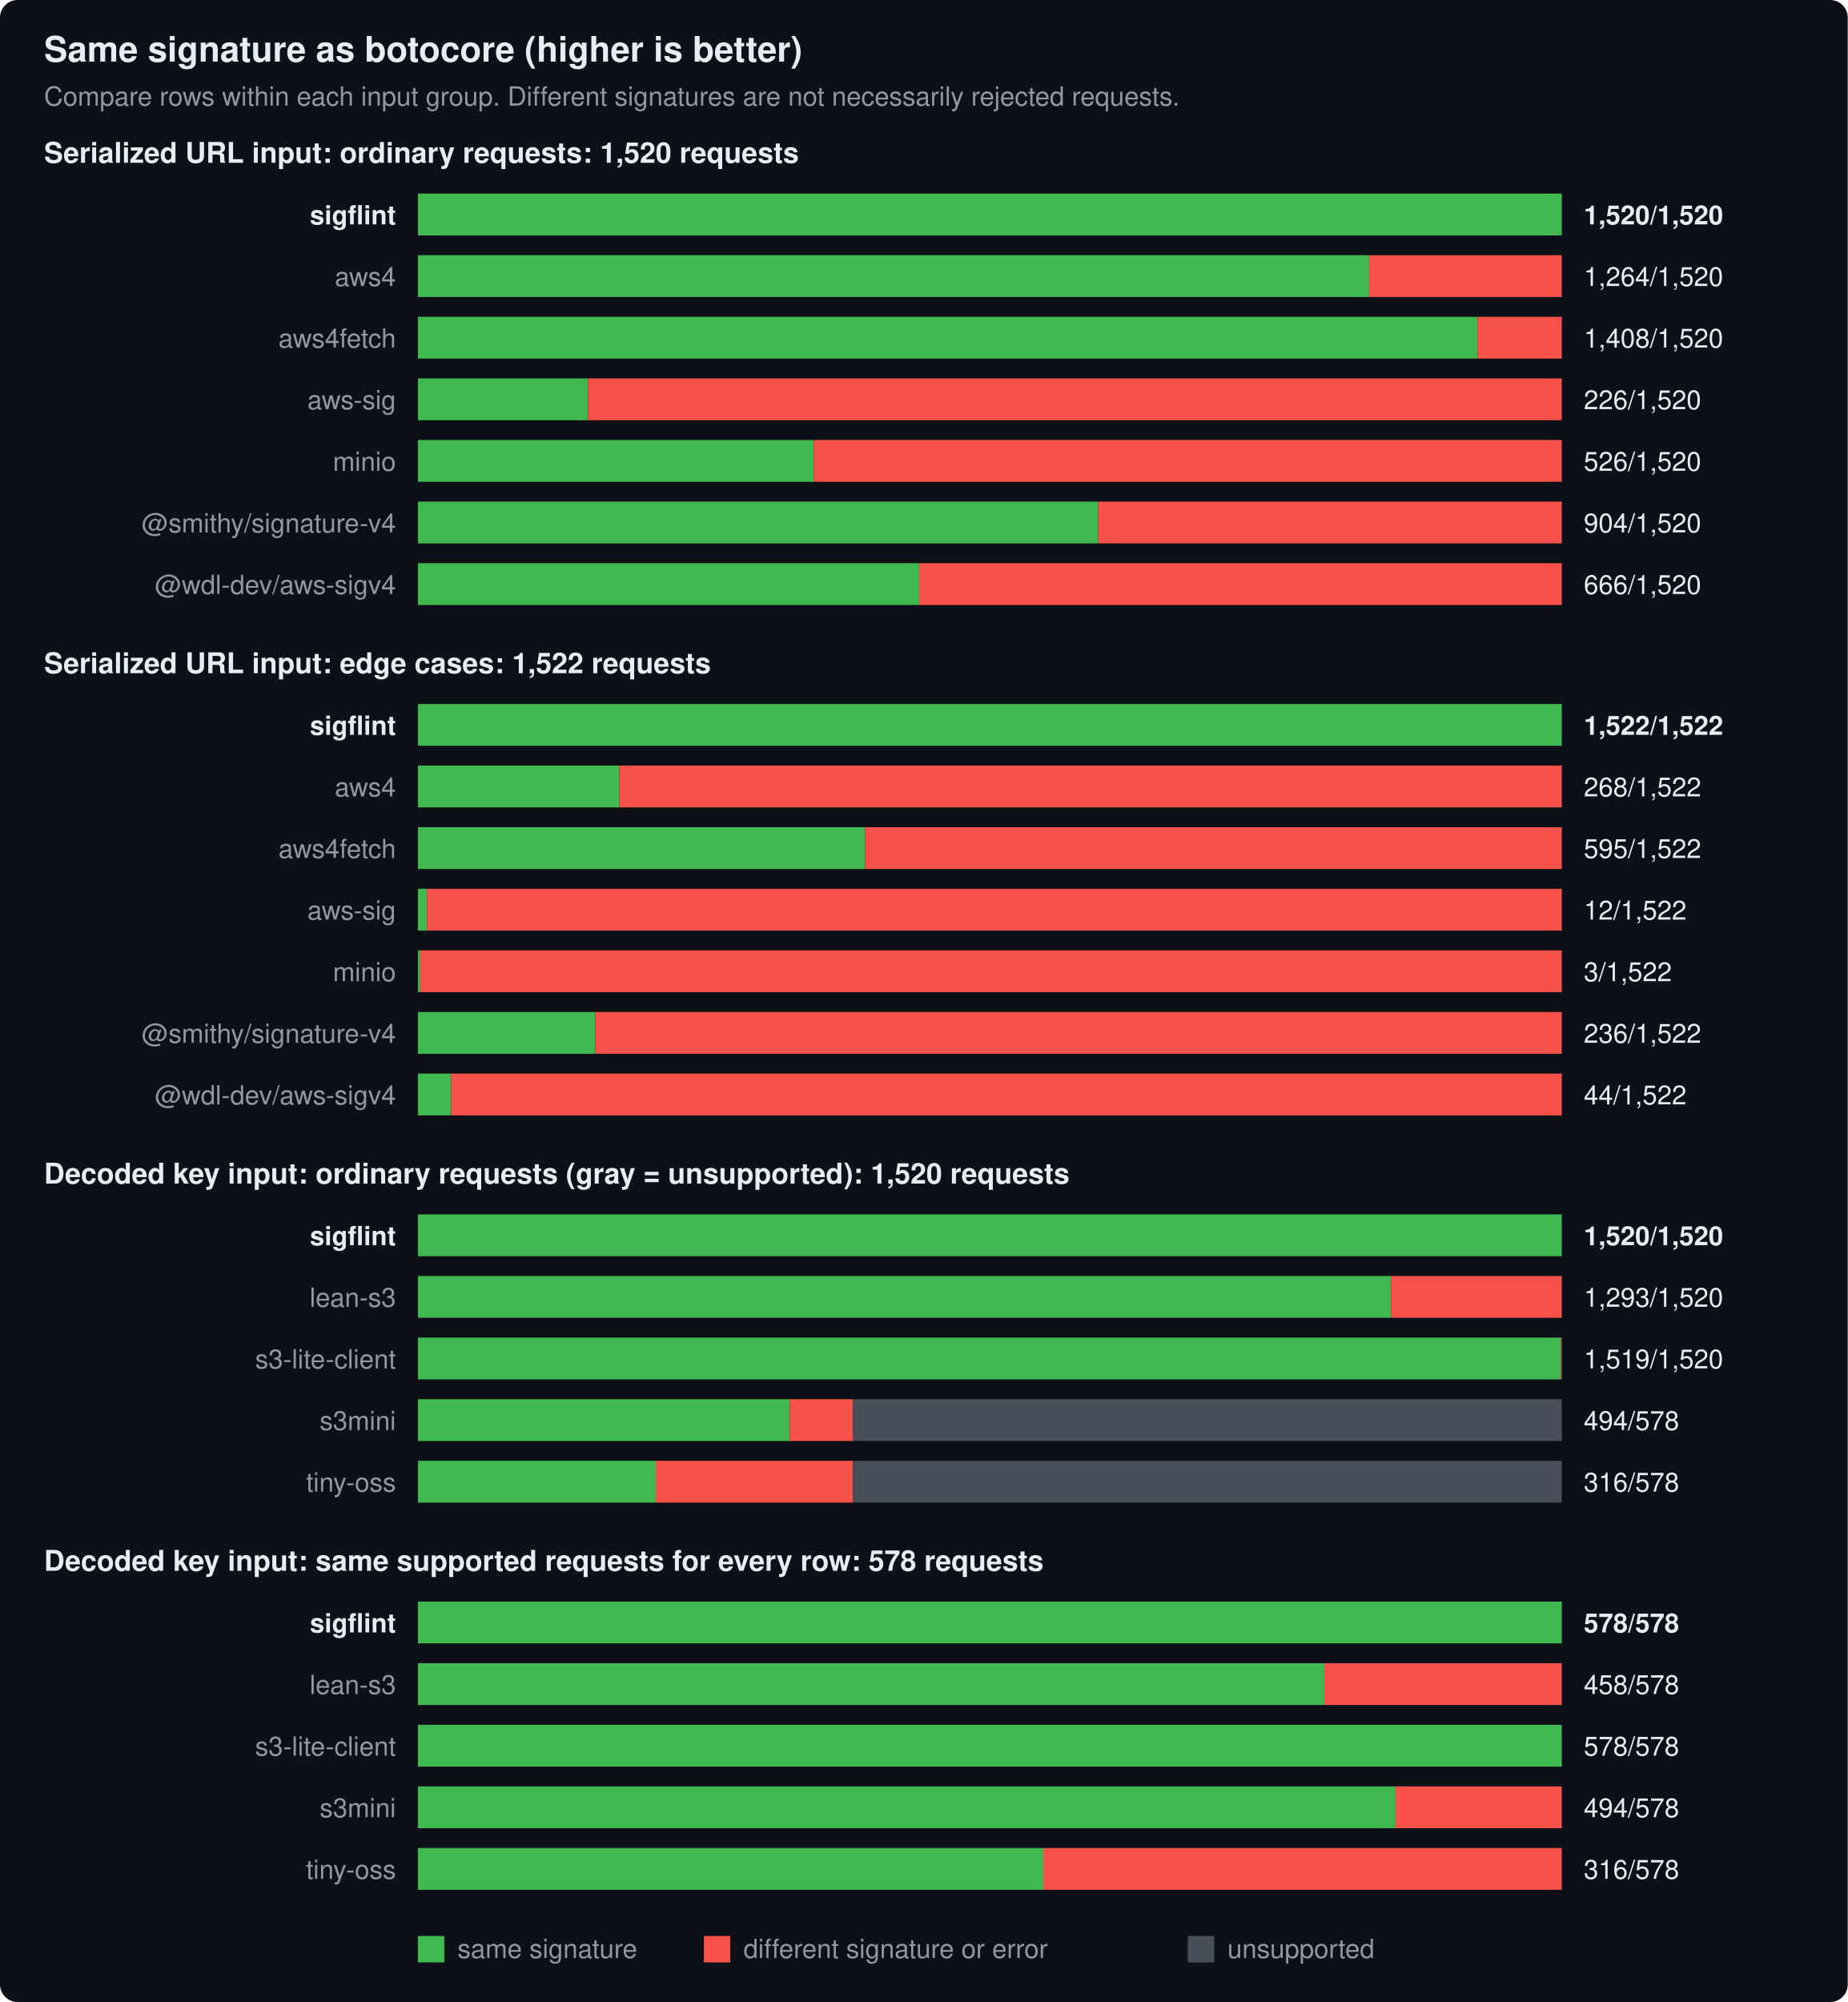
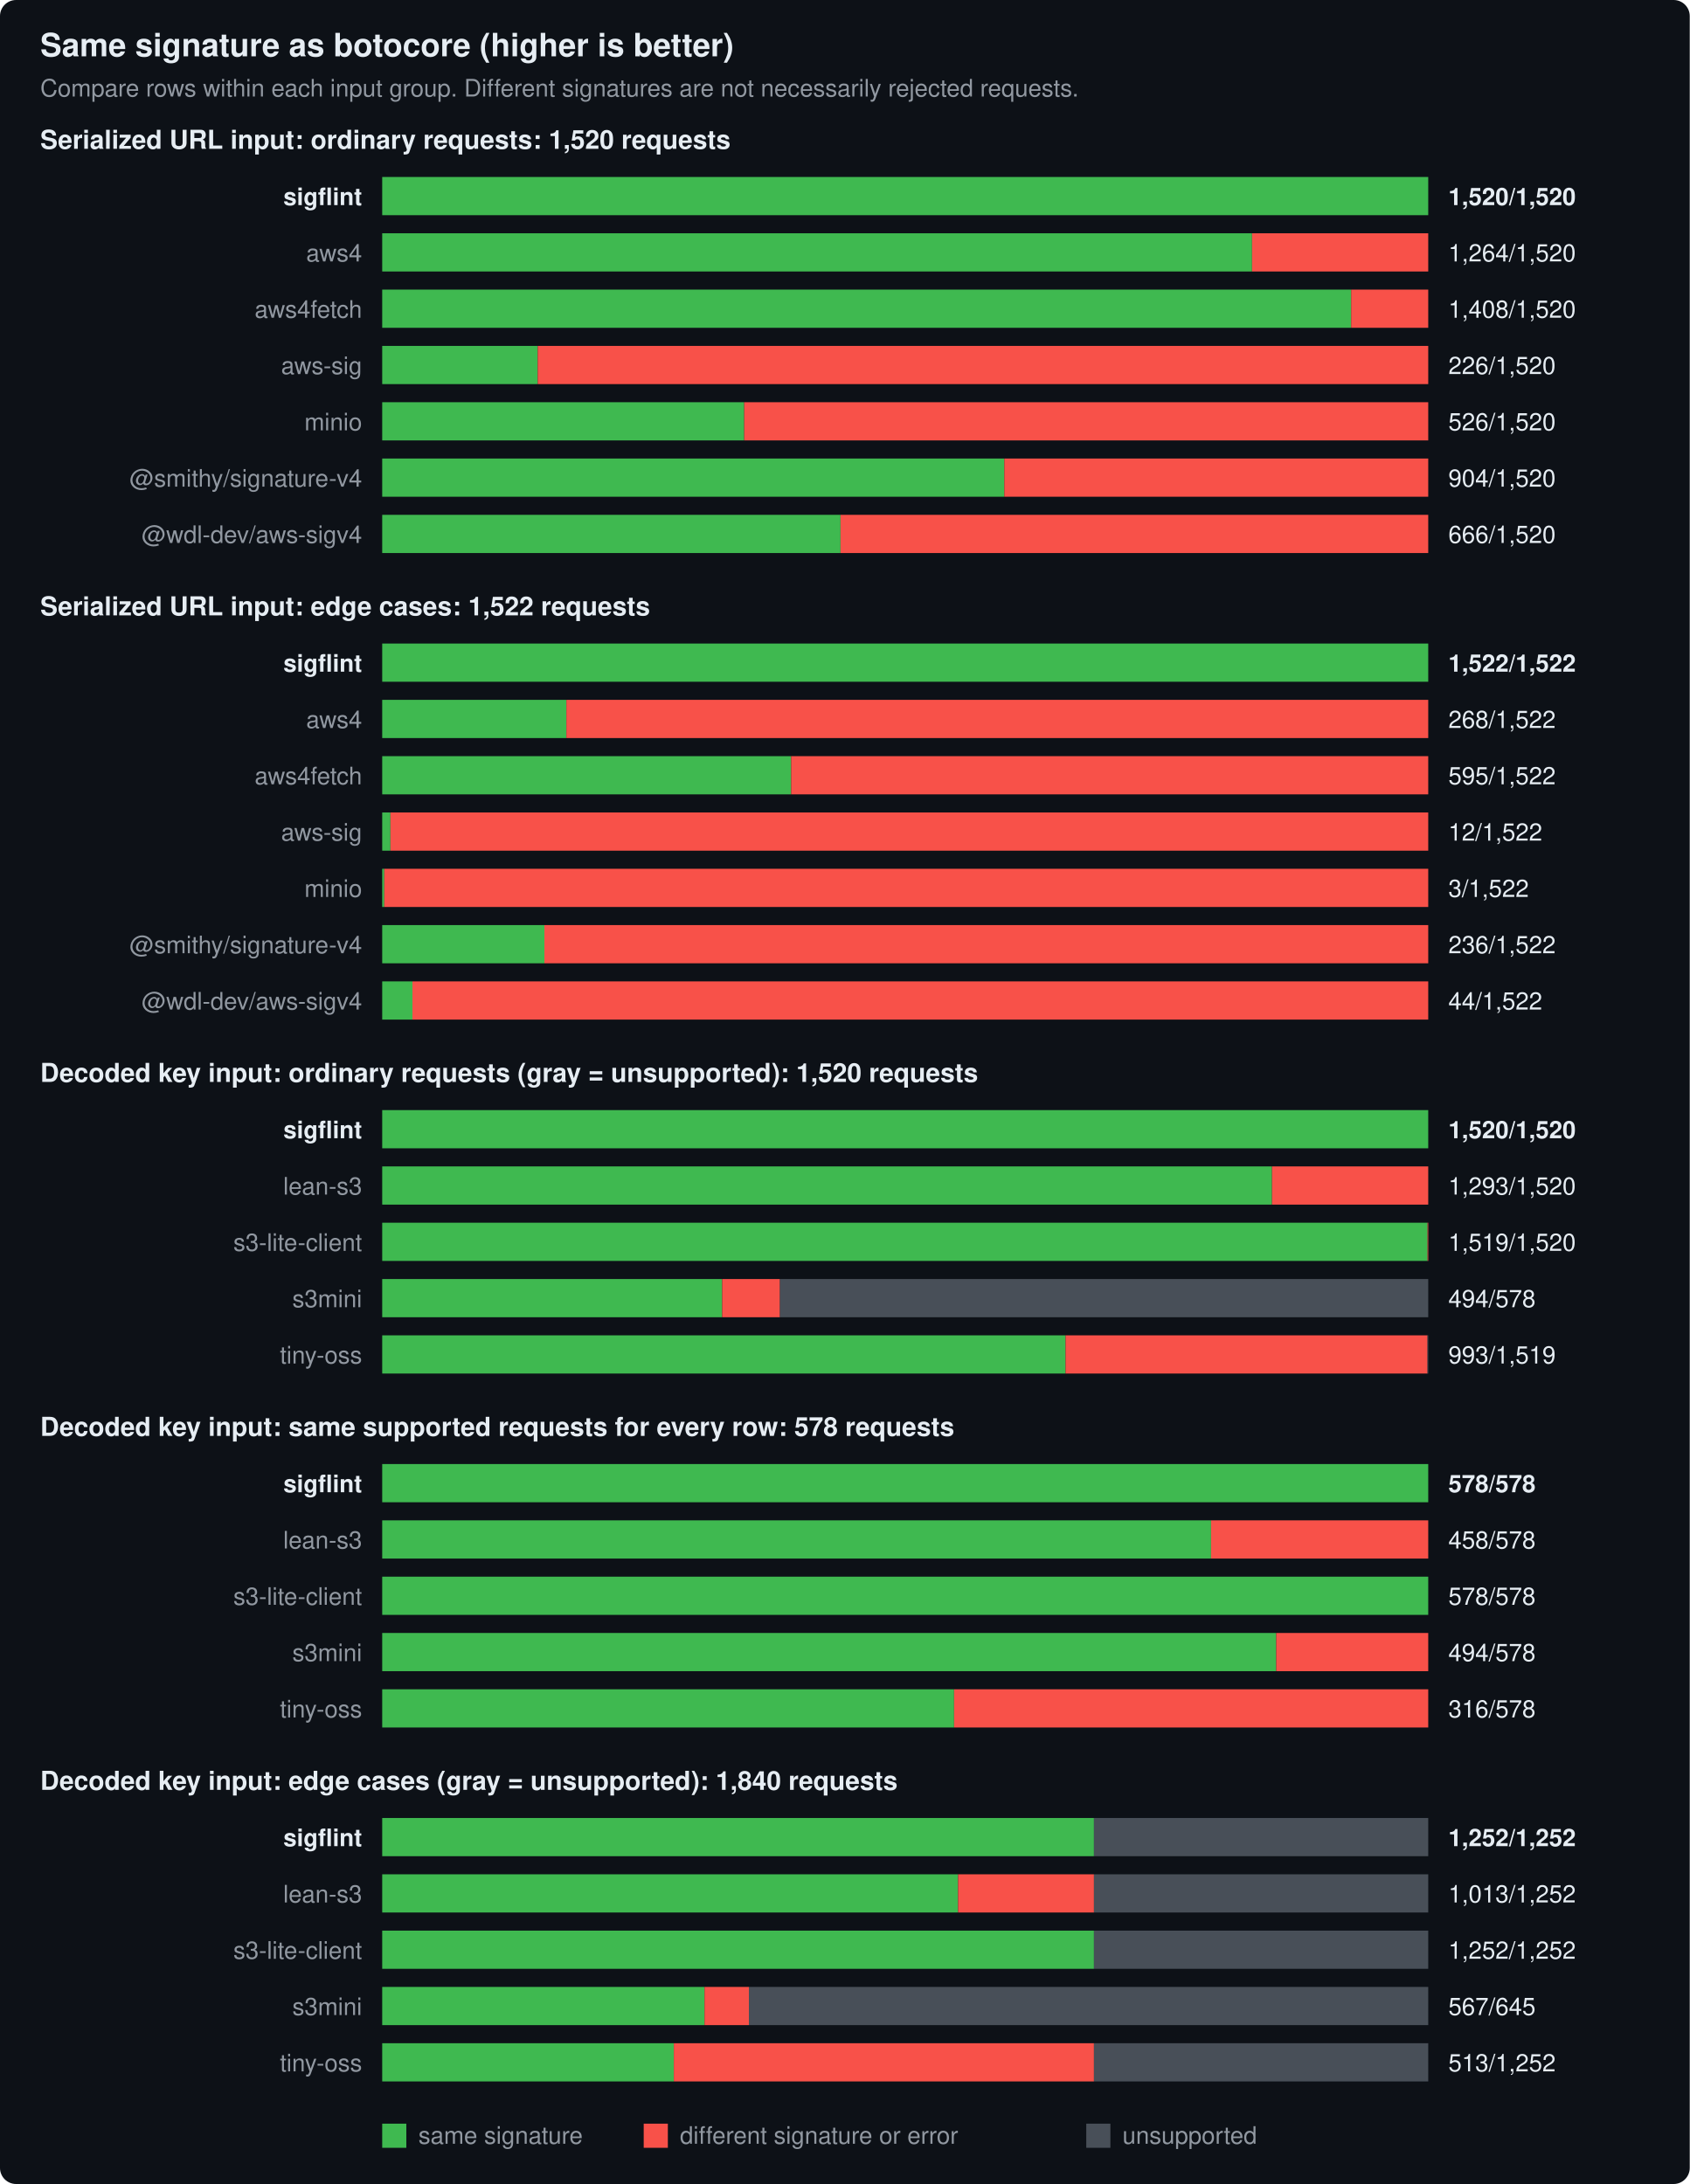
- <svg xmlns="http://www.w3.org/2000/svg" width="840" height="910" viewBox="0 0 840 910" role="img" aria-labelledby="t d" font-family="-apple-system,BlinkMacSystemFont,'Segoe UI',Helvetica,Arial,sans-serif">
-   <rect width="840" height="910" rx="8" fill="#0d1117" />
+ <svg xmlns="http://www.w3.org/2000/svg" width="840" height="1086" viewBox="0 0 840 1086" role="img" aria-labelledby="t d" font-family="-apple-system,BlinkMacSystemFont,'Segoe UI',Helvetica,Arial,sans-serif">
+   <rect width="840" height="1086" rx="8" fill="#0d1117" />
  <text x="20" y="28" font-size="16" fill="#e6edf3" text-anchor="start" font-weight="600">Same signature as botocore (higher is better)</text>
  <text x="20" y="48" font-size="12" fill="#9198a1" text-anchor="start" font-weight="400">Compare rows within each input group. Different signatures are not necessarily rejected requests.</text>
  <text x="20" y="74" font-size="13" fill="#e6edf3" text-anchor="start" font-weight="600">Serialized URL input: ordinary requests: 1,520 requests</text>
  <text x="180" y="102" font-size="12" fill="#e6edf3" text-anchor="end" font-weight="700">sigflint</text>
  <rect x="190" y="88" width="520" height="19" fill="#3fb950" />
  <text x="720" y="102" font-size="12" fill="#e6edf3" text-anchor="start" font-weight="700">1,520/1,520</text>
  <text x="180" y="130" font-size="12" fill="#9198a1" text-anchor="end" font-weight="400">aws4</text>
  <rect x="190" y="116" width="432.421" height="19" fill="#3fb950" />
  <rect x="622.421" y="116" width="87.579" height="19" fill="#f85149" />
  <text x="720" y="130" font-size="12" fill="#e6edf3" text-anchor="start" font-weight="400">1,264/1,520</text>
  <text x="180" y="158" font-size="12" fill="#9198a1" text-anchor="end" font-weight="400">aws4fetch</text>
  <rect x="190" y="144" width="481.684" height="19" fill="#3fb950" />
  <rect x="671.684" y="144" width="38.316" height="19" fill="#f85149" />
  <text x="720" y="158" font-size="12" fill="#e6edf3" text-anchor="start" font-weight="400">1,408/1,520</text>
  <text x="180" y="186" font-size="12" fill="#9198a1" text-anchor="end" font-weight="400">aws-sig</text>
  <rect x="190" y="172" width="77.316" height="19" fill="#3fb950" />
  <rect x="267.316" y="172" width="442.684" height="19" fill="#f85149" />
  <text x="720" y="186" font-size="12" fill="#e6edf3" text-anchor="start" font-weight="400">226/1,520</text>
  <text x="180" y="214" font-size="12" fill="#9198a1" text-anchor="end" font-weight="400">minio</text>
  <rect x="190" y="200" width="179.947" height="19" fill="#3fb950" />
  <rect x="369.947" y="200" width="340.053" height="19" fill="#f85149" />
  <text x="720" y="214" font-size="12" fill="#e6edf3" text-anchor="start" font-weight="400">526/1,520</text>
  <text x="180" y="242" font-size="12" fill="#9198a1" text-anchor="end" font-weight="400">@smithy/signature-v4</text>
  <rect x="190" y="228" width="309.263" height="19" fill="#3fb950" />
  <rect x="499.263" y="228" width="210.737" height="19" fill="#f85149" />
  <text x="720" y="242" font-size="12" fill="#e6edf3" text-anchor="start" font-weight="400">904/1,520</text>
  <text x="180" y="270" font-size="12" fill="#9198a1" text-anchor="end" font-weight="400">@wdl-dev/aws-sigv4</text>
  <rect x="190" y="256" width="227.842" height="19" fill="#3fb950" />
  <rect x="417.842" y="256" width="292.158" height="19" fill="#f85149" />
  <text x="720" y="270" font-size="12" fill="#e6edf3" text-anchor="start" font-weight="400">666/1,520</text>
  <text x="20" y="306" font-size="13" fill="#e6edf3" text-anchor="start" font-weight="600">Serialized URL input: edge cases: 1,522 requests</text>
  <text x="180" y="334" font-size="12" fill="#e6edf3" text-anchor="end" font-weight="700">sigflint</text>
  <rect x="190" y="320" width="520" height="19" fill="#3fb950" />
  <text x="720" y="334" font-size="12" fill="#e6edf3" text-anchor="start" font-weight="700">1,522/1,522</text>
  <text x="180" y="362" font-size="12" fill="#9198a1" text-anchor="end" font-weight="400">aws4</text>
  <rect x="190" y="348" width="91.564" height="19" fill="#3fb950" />
  <rect x="281.564" y="348" width="428.436" height="19" fill="#f85149" />
  <text x="720" y="362" font-size="12" fill="#e6edf3" text-anchor="start" font-weight="400">268/1,522</text>
  <text x="180" y="390" font-size="12" fill="#9198a1" text-anchor="end" font-weight="400">aws4fetch</text>
  <rect x="190" y="376" width="203.285" height="19" fill="#3fb950" />
  <rect x="393.285" y="376" width="316.715" height="19" fill="#f85149" />
  <text x="720" y="390" font-size="12" fill="#e6edf3" text-anchor="start" font-weight="400">595/1,522</text>
  <text x="180" y="418" font-size="12" fill="#9198a1" text-anchor="end" font-weight="400">aws-sig</text>
  <rect x="190" y="404" width="4.1" height="19" fill="#3fb950" />
  <rect x="194.1" y="404" width="515.9" height="19" fill="#f85149" />
  <text x="720" y="418" font-size="12" fill="#e6edf3" text-anchor="start" font-weight="400">12/1,522</text>
  <text x="180" y="446" font-size="12" fill="#9198a1" text-anchor="end" font-weight="400">minio</text>
  <rect x="190" y="432" width="1.025" height="19" fill="#3fb950" />
  <rect x="191.025" y="432" width="518.975" height="19" fill="#f85149" />
  <text x="720" y="446" font-size="12" fill="#e6edf3" text-anchor="start" font-weight="400">3/1,522</text>
  <text x="180" y="474" font-size="12" fill="#9198a1" text-anchor="end" font-weight="400">@smithy/signature-v4</text>
  <rect x="190" y="460" width="80.631" height="19" fill="#3fb950" />
  <rect x="270.631" y="460" width="439.369" height="19" fill="#f85149" />
  <text x="720" y="474" font-size="12" fill="#e6edf3" text-anchor="start" font-weight="400">236/1,522</text>
  <text x="180" y="502" font-size="12" fill="#9198a1" text-anchor="end" font-weight="400">@wdl-dev/aws-sigv4</text>
  <rect x="190" y="488" width="15.033" height="19" fill="#3fb950" />
  <rect x="205.033" y="488" width="504.967" height="19" fill="#f85149" />
  <text x="720" y="502" font-size="12" fill="#e6edf3" text-anchor="start" font-weight="400">44/1,522</text>
  <text x="20" y="538" font-size="13" fill="#e6edf3" text-anchor="start" font-weight="600">Decoded key input: ordinary requests (gray = unsupported): 1,520 requests</text>
  <text x="180" y="566" font-size="12" fill="#e6edf3" text-anchor="end" font-weight="700">sigflint</text>
  <rect x="190" y="552" width="520" height="19" fill="#3fb950" />
  <text x="720" y="566" font-size="12" fill="#e6edf3" text-anchor="start" font-weight="700">1,520/1,520</text>
  <text x="180" y="594" font-size="12" fill="#9198a1" text-anchor="end" font-weight="400">lean-s3</text>
  <rect x="190" y="580" width="442.342" height="19" fill="#3fb950" />
  <rect x="632.342" y="580" width="77.658" height="19" fill="#f85149" />
  <text x="720" y="594" font-size="12" fill="#e6edf3" text-anchor="start" font-weight="400">1,293/1,520</text>
  <text x="180" y="622" font-size="12" fill="#9198a1" text-anchor="end" font-weight="400">s3-lite-client</text>
  <rect x="190" y="608" width="519.658" height="19" fill="#3fb950" />
  <rect x="709.658" y="608" width="0.342" height="19" fill="#f85149" />
  <text x="720" y="622" font-size="12" fill="#e6edf3" text-anchor="start" font-weight="400">1,519/1,520</text>
  <text x="180" y="650" font-size="12" fill="#9198a1" text-anchor="end" font-weight="400">s3mini</text>
  <rect x="190" y="636" width="169" height="19" fill="#3fb950" />
  <rect x="359" y="636" width="28.737" height="19" fill="#f85149" />
  <rect x="387.737" y="636" width="322.263" height="19" fill="#484f58" />
  <text x="720" y="650" font-size="12" fill="#e6edf3" text-anchor="start" font-weight="400">494/578</text>
  <text x="180" y="678" font-size="12" fill="#9198a1" text-anchor="end" font-weight="400">tiny-oss</text>
-   <rect x="190" y="664" width="108.105" height="19" fill="#3fb950" />
-   <rect x="298.105" y="664" width="89.632" height="19" fill="#f85149" />
-   <rect x="387.737" y="664" width="322.263" height="19" fill="#484f58" />
-   <text x="720" y="678" font-size="12" fill="#e6edf3" text-anchor="start" font-weight="400">316/578</text>
+   <rect x="190" y="664" width="339.711" height="19" fill="#3fb950" />
+   <rect x="529.711" y="664" width="179.947" height="19" fill="#f85149" />
+   <rect x="709.658" y="664" width="0.342" height="19" fill="#484f58" />
+   <text x="720" y="678" font-size="12" fill="#e6edf3" text-anchor="start" font-weight="400">993/1,519</text>
  <text x="20" y="714" font-size="13" fill="#e6edf3" text-anchor="start" font-weight="600">Decoded key input: same supported requests for every row: 578 requests</text>
  <text x="180" y="742" font-size="12" fill="#e6edf3" text-anchor="end" font-weight="700">sigflint</text>
  <rect x="190" y="728" width="520" height="19" fill="#3fb950" />
  <text x="720" y="742" font-size="12" fill="#e6edf3" text-anchor="start" font-weight="700">578/578</text>
  <text x="180" y="770" font-size="12" fill="#9198a1" text-anchor="end" font-weight="400">lean-s3</text>
  <rect x="190" y="756" width="412.042" height="19" fill="#3fb950" />
  <rect x="602.042" y="756" width="107.958" height="19" fill="#f85149" />
  <text x="720" y="770" font-size="12" fill="#e6edf3" text-anchor="start" font-weight="400">458/578</text>
  <text x="180" y="798" font-size="12" fill="#9198a1" text-anchor="end" font-weight="400">s3-lite-client</text>
  <rect x="190" y="784" width="520" height="19" fill="#3fb950" />
  <text x="720" y="798" font-size="12" fill="#e6edf3" text-anchor="start" font-weight="400">578/578</text>
  <text x="180" y="826" font-size="12" fill="#9198a1" text-anchor="end" font-weight="400">s3mini</text>
  <rect x="190" y="812" width="444.429" height="19" fill="#3fb950" />
  <rect x="634.429" y="812" width="75.571" height="19" fill="#f85149" />
  <text x="720" y="826" font-size="12" fill="#e6edf3" text-anchor="start" font-weight="400">494/578</text>
  <text x="180" y="854" font-size="12" fill="#9198a1" text-anchor="end" font-weight="400">tiny-oss</text>
  <rect x="190" y="840" width="284.291" height="19" fill="#3fb950" />
  <rect x="474.291" y="840" width="235.709" height="19" fill="#f85149" />
  <text x="720" y="854" font-size="12" fill="#e6edf3" text-anchor="start" font-weight="400">316/578</text>
-   <rect x="190" y="880" width="12" height="12" fill="#3fb950" />
-   <text x="208" y="890" font-size="12" fill="#9198a1" text-anchor="start" font-weight="400">same signature</text>
-   <rect x="320" y="880" width="12" height="12" fill="#f85149" />
-   <text x="338" y="890" font-size="12" fill="#9198a1" text-anchor="start" font-weight="400">different signature or error</text>
-   <rect x="540" y="880" width="12" height="12" fill="#484f58" />
-   <text x="558" y="890" font-size="12" fill="#9198a1" text-anchor="start" font-weight="400">unsupported</text>
+   <text x="20" y="890" font-size="13" fill="#e6edf3" text-anchor="start" font-weight="600">Decoded key input: edge cases (gray = unsupported): 1,840 requests</text>
+   <text x="180" y="918" font-size="12" fill="#e6edf3" text-anchor="end" font-weight="700">sigflint</text>
+   <rect x="190" y="904" width="353.826" height="19" fill="#3fb950" />
+   <rect x="543.826" y="904" width="166.174" height="19" fill="#484f58" />
+   <text x="720" y="918" font-size="12" fill="#e6edf3" text-anchor="start" font-weight="700">1,252/1,252</text>
+   <text x="180" y="946" font-size="12" fill="#9198a1" text-anchor="end" font-weight="400">lean-s3</text>
+   <rect x="190" y="932" width="286.283" height="19" fill="#3fb950" />
+   <rect x="476.283" y="932" width="67.543" height="19" fill="#f85149" />
+   <rect x="543.826" y="932" width="166.174" height="19" fill="#484f58" />
+   <text x="720" y="946" font-size="12" fill="#e6edf3" text-anchor="start" font-weight="400">1,013/1,252</text>
+   <text x="180" y="974" font-size="12" fill="#9198a1" text-anchor="end" font-weight="400">s3-lite-client</text>
+   <rect x="190" y="960" width="353.826" height="19" fill="#3fb950" />
+   <rect x="543.826" y="960" width="166.174" height="19" fill="#484f58" />
+   <text x="720" y="974" font-size="12" fill="#e6edf3" text-anchor="start" font-weight="400">1,252/1,252</text>
+   <text x="180" y="1002" font-size="12" fill="#9198a1" text-anchor="end" font-weight="400">s3mini</text>
+   <rect x="190" y="988" width="160.239" height="19" fill="#3fb950" />
+   <rect x="350.239" y="988" width="22.043" height="19" fill="#f85149" />
+   <rect x="372.283" y="988" width="337.717" height="19" fill="#484f58" />
+   <text x="720" y="1002" font-size="12" fill="#e6edf3" text-anchor="start" font-weight="400">567/645</text>
+   <text x="180" y="1030" font-size="12" fill="#9198a1" text-anchor="end" font-weight="400">tiny-oss</text>
+   <rect x="190" y="1016" width="144.978" height="19" fill="#3fb950" />
+   <rect x="334.978" y="1016" width="208.848" height="19" fill="#f85149" />
+   <rect x="543.826" y="1016" width="166.174" height="19" fill="#484f58" />
+   <text x="720" y="1030" font-size="12" fill="#e6edf3" text-anchor="start" font-weight="400">513/1,252</text>
+   <rect x="190" y="1056" width="12" height="12" fill="#3fb950" />
+   <text x="208" y="1066" font-size="12" fill="#9198a1" text-anchor="start" font-weight="400">same signature</text>
+   <rect x="320" y="1056" width="12" height="12" fill="#f85149" />
+   <text x="338" y="1066" font-size="12" fill="#9198a1" text-anchor="start" font-weight="400">different signature or error</text>
+   <rect x="540" y="1056" width="12" height="12" fill="#484f58" />
+   <text x="558" y="1066" font-size="12" fill="#9198a1" text-anchor="start" font-weight="400">unsupported</text>
</svg>
